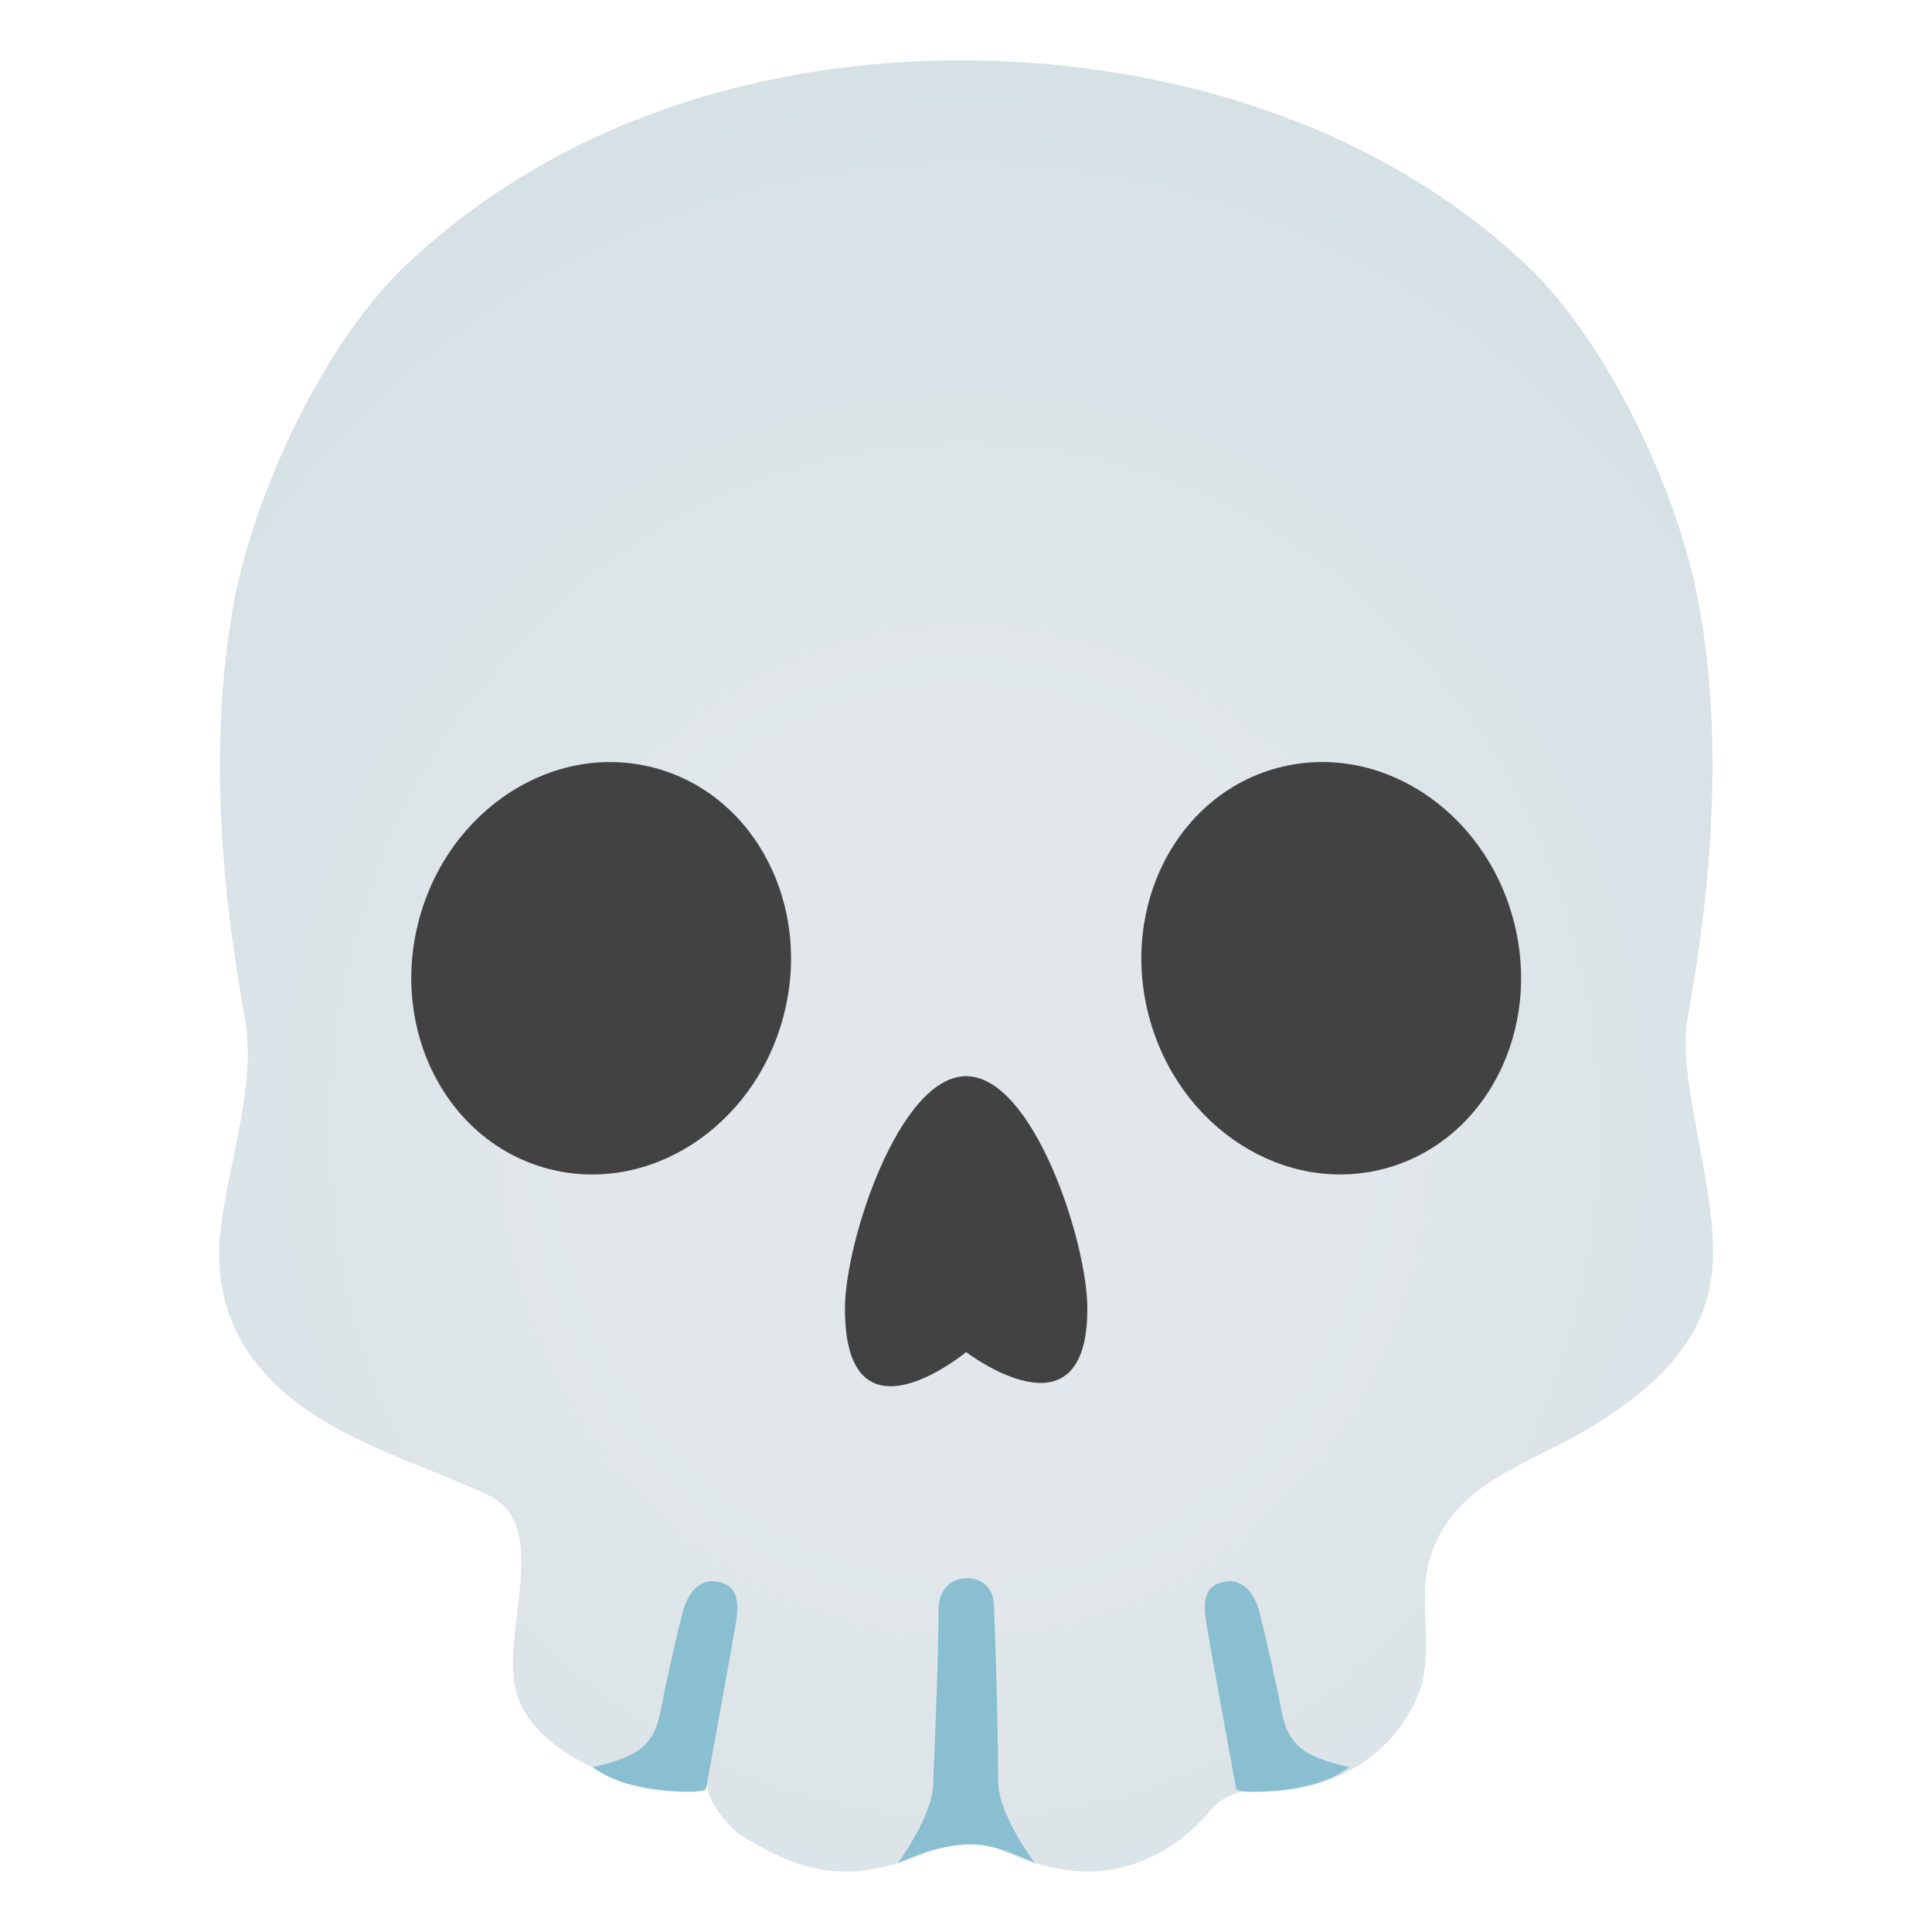
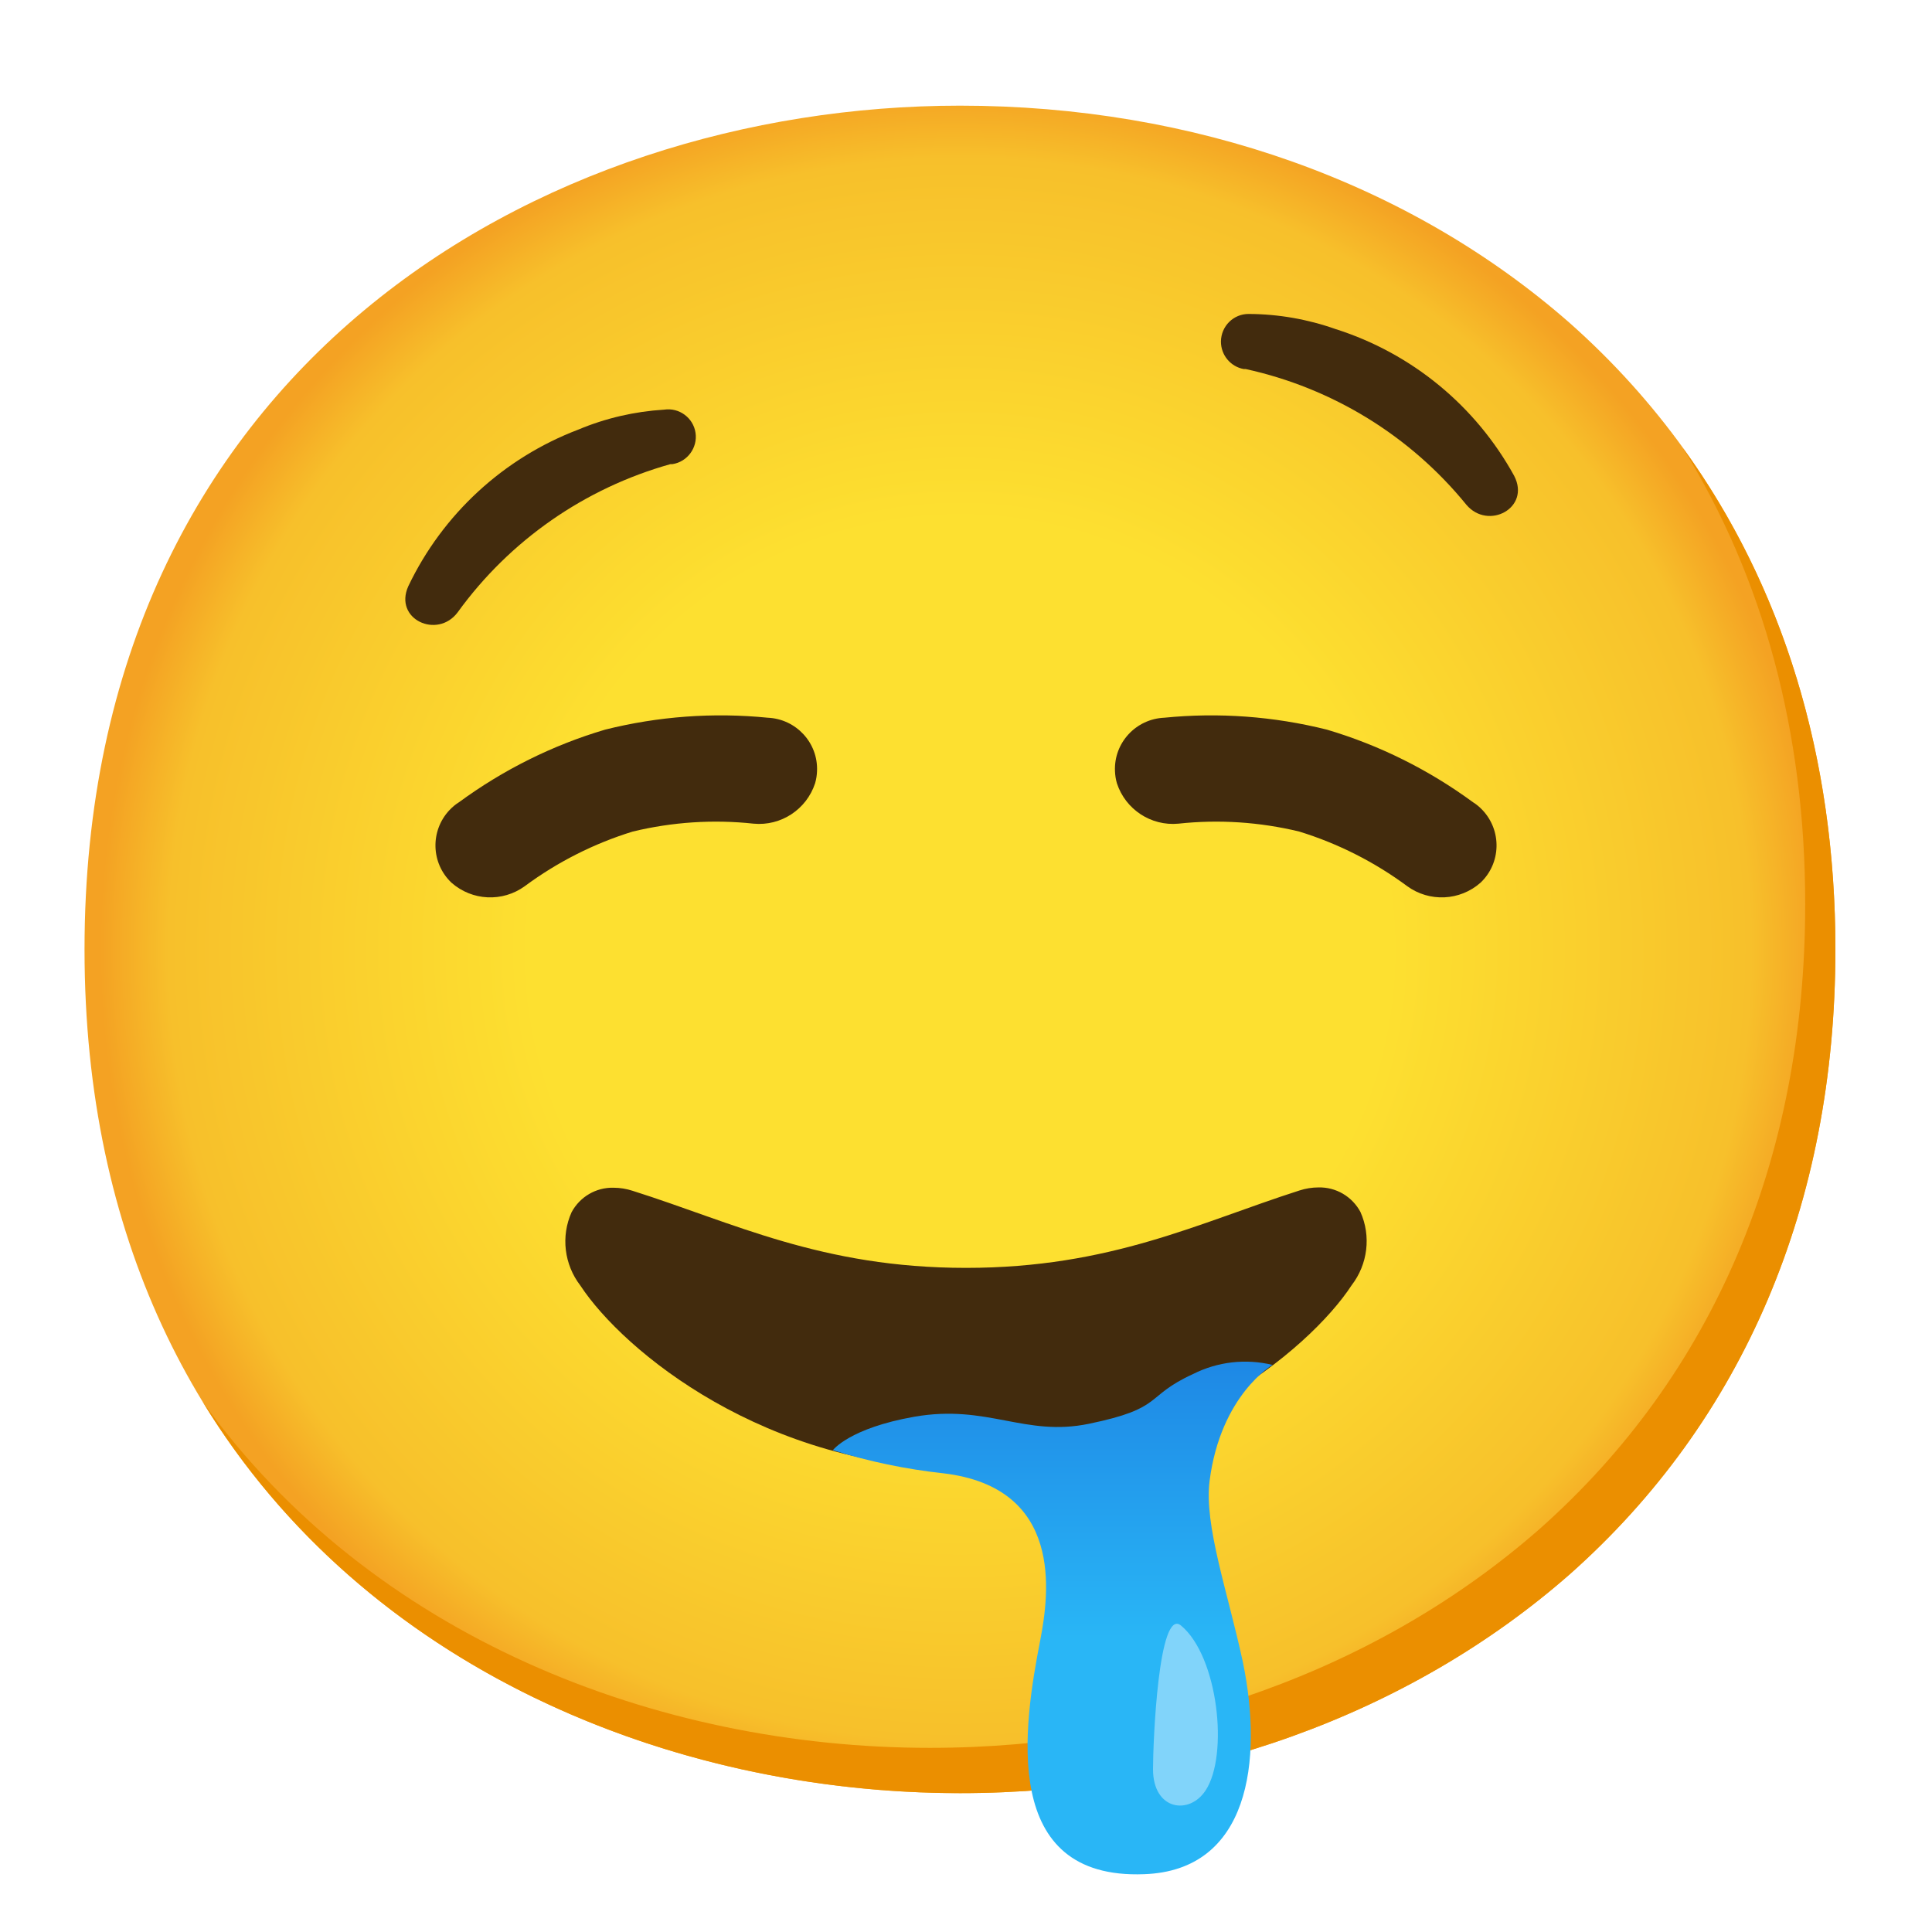
- <svg xmlns="http://www.w3.org/2000/svg" version="1.1" id="Layer_4" x="0px" y="0px" viewBox="0 0 128 128" style="enable-background:new 0 0 128 128;" xml:space="preserve">
-   <g>
-     <radialGradient id="SVGID_1_" cx="63.887" cy="74.925" r="64.936" gradientTransform="matrix(1 0 0 1.0839 0 -6.2898)" gradientUnits="userSpaceOnUse">
-       <stop offset="0.396" style="stop-color:#E1E7EA" />
-       <stop offset="0.993" style="stop-color:#D6E1E6" />
+ <svg xmlns="http://www.w3.org/2000/svg" version="1.1" id="Layer_1" x="0px" y="0px" viewBox="0 0 128 128" style="enable-background:new 0 0 128 128;" xml:space="preserve">
+   <g id="gold">
+     <radialGradient id="face_1_" cx="63.6" cy="2880.9" r="56.96" gradientTransform="matrix(1 0 0 1 0 -2818)" gradientUnits="userSpaceOnUse">
+       <stop offset="0.5" style="stop-color:#FDE030" />
+       <stop offset="0.92" style="stop-color:#F7C02B" />
+       <stop offset="1" style="stop-color:#F4A223" />
    </radialGradient>
-     <path style="fill:url(#SVGID_1_);" d="M111.79,67.58c0.57-3.41,2.93-15.55,0.78-27.47c-1.37-7.59-6.11-17.5-11.4-22.51   C90.96,7.93,76.74,4,63.66,4s-26.59,3.93-36.8,13.6c-5.29,5.01-10.03,14.93-11.4,22.51c-2.15,11.92,0.21,24.06,0.78,27.47   c0.77,4.65-1.27,9.79-1.67,14.42c-0.43,5.04,1.95,8.95,6.21,11.72c3.55,2.31,7.69,3.53,11.53,5.32c4.57,2.13,0.42,9.82,2.11,13.7   c0.85,1.96,2.71,3.31,4.63,4.26c2.44,1.22,5.25,1.98,7.9,1.31c-0.4,0.1,0.76,2.43,2.29,3.38c1.4,0.86,3.13,1.74,4.74,2.09   c3.2,0.7,6.37-0.48,8.35-1.5c1.08-0.56,2.34-0.56,3.41,0c1.98,1.02,5.15,2.2,8.35,1.5c2.41-0.53,4.56-1.96,6.1-3.83   c0.72-0.88,1.84-1.36,2.97-1.28c3.36,0.22,8.5-1.15,10.73-6.22c1.25-2.82-0.01-6.14,0.82-9.09c1.41-5,6.33-6.24,10.29-8.57   c5.25-3.08,8.35-6.53,8.49-11.39C113.63,78.24,111.13,71.57,111.79,67.58z" />
-     <g>
-       <ellipse transform="matrix(0.2588 -0.9659 0.9659 0.2588 -32.4418 86.0203)" style="fill:#424242;" cx="39.83" cy="64.15" rx="13.74" ry="12.49" />
+     <path id="face" style="fill:url(#face_1_);" d="M63.6,118.8c-27.9,0-58-17.5-58-55.9S35.7,7,63.6,7c15.5,0,29.8,5.1,40.4,14.4   c11.5,10.2,17.6,24.6,17.6,41.5s-6.1,31.2-17.6,41.4C93.4,113.6,79,118.8,63.6,118.8z" />
+     <path style="fill:#EB8F00;" d="M111.49,29.67c5.33,8.6,8.11,18.84,8.11,30.23c0,16.9-6.1,31.2-17.6,41.4   c-10.6,9.3-25,14.5-40.4,14.5c-18.06,0-37-7.35-48.18-22.94c10.76,17.66,31,25.94,50.18,25.94c15.4,0,29.8-5.2,40.4-14.5   c11.5-10.2,17.6-24.5,17.6-41.4C121.6,50.16,118.13,38.84,111.49,29.67z" />
+   </g>
+   <g id="facial_expressions">
+     <g id="drooling-face">
+       <g id="mouth">
+         <path id="mouth-2" style="fill:#422B0D;" d="M64,97.31c-13.25,0-22.71-7.81-25.55-12.14c-1.07-1.39-1.3-3.26-0.58-4.86     c0.55-1.02,1.62-1.65,2.78-1.62c0.42,0,0.85,0.07,1.25,0.2C48.58,81,54.42,84,64,84s15.44-3,22.1-5.13     c0.4-0.13,0.83-0.2,1.25-0.2c1.16-0.03,2.23,0.6,2.78,1.62c0.72,1.6,0.49,3.47-0.58,4.86C86.71,89.5,77.25,97.31,64,97.31z" />
+         <linearGradient id="SVGID_1_" gradientUnits="userSpaceOnUse" x1="69.745" y1="5.82" x2="69.745" y2="39.786" gradientTransform="matrix(1 0 0 -1 0 130)">
+           <stop offset="0.46" style="stop-color:#29B6F6" />
+           <stop offset="1" style="stop-color:#1E88E5" />
+         </linearGradient>
+         <path style="fill:url(#SVGID_1_);" d="M82.34,110.1c-1-4.64-2.58-9.06-2.2-12c0.74-5.7,4.17-7.67,4.17-7.67     c-1.77-0.43-3.63-0.22-5.26,0.6c-3.28,1.5-1.86,2.26-6.91,3.3c-4.25,0.88-6.7-1.31-11.55-0.47c-4.33,0.76-5.41,2.22-5.41,2.22     c2.38,0.75,4.84,1.26,7.32,1.53c8,0.95,7,8,6.43,11c-1.14,5.81-2.68,15.93,6.87,15.56C82.73,123.93,83.71,116.72,82.34,110.1z" />
+       </g>
+       <g id="eyes">
+         <g id="peepers">
+           <path style="fill:#422B0D;" d="M29.91,58.48L29.91,58.48c-1.36-1.29-1.42-3.44-0.13-4.81c0.19-0.2,0.4-0.38,0.63-0.52      c2.93-2.15,6.2-3.78,9.68-4.81c3.52-0.88,7.16-1.15,10.77-0.79c1.88,0.08,3.35,1.66,3.27,3.54c-0.01,0.27-0.05,0.54-0.13,0.81      l0,0c-0.57,1.73-2.26,2.84-4.07,2.67c-2.68-0.29-5.38-0.11-8,0.52c-2.57,0.79-5,2.02-7.16,3.62      C33.3,59.78,31.28,59.69,29.91,58.48z" />
+           <path style="fill:#422B0D;" d="M98.09,58.48L98.09,58.48c1.36-1.29,1.42-3.44,0.13-4.81c-0.19-0.2-0.4-0.38-0.63-0.52      c-2.93-2.15-6.2-3.78-9.68-4.81c-3.52-0.88-7.16-1.15-10.77-0.79c-1.88,0.08-3.35,1.66-3.27,3.54c0.01,0.27,0.05,0.54,0.13,0.81      l0,0c0.57,1.73,2.26,2.84,4.07,2.67c2.68-0.29,5.38-0.11,8,0.52c2.57,0.79,5,2.02,7.16,3.62C94.7,59.78,96.72,59.69,98.09,58.48      z" />
+         </g>
+       </g>
    </g>
-     <g>
-       <ellipse transform="matrix(0.9659 -0.2588 0.2588 0.9659 -13.598 25.0125)" style="fill:#424242;" cx="88.2" cy="64.15" rx="12.49" ry="13.74" />
+     <path style="fill:#81D4FA;" d="M79.88,118.61c-1.07,1.66-3.49,1.34-3.49-1.4c0-1.76,0.36-10.77,1.86-9.51   C80.71,109.75,81.41,116.28,79.88,118.61z" />
+     <g id="eyebrows">
+       <path style="fill:#422B0D;" d="M30.32,40.57c-1.34,1.79-4.25,0.46-3.27-1.73c2.28-4.78,6.32-8.5,11.27-10.38    c1.81-0.76,3.73-1.2,5.68-1.32c1-0.15,1.93,0.54,2.08,1.53s-0.54,1.93-1.53,2.08h-0.13C38.74,32.34,33.77,35.8,30.32,40.57z" />
    </g>
-     <path style="fill:#424242;" d="M55.98,86.71c0-4.43,3.59-15.41,8.03-15.41s8.03,10.97,8.03,15.41c0,9.01-8.03,2.87-8.03,2.87   S55.98,96.24,55.98,86.71z" />
-     <path style="fill:#8ABFD1;" d="M42.63,118.43c-1.2-0.23-2.34-0.6-3.36-1.35c0.85-0.2,1.7-0.42,2.48-0.8   c1.94-0.97,1.89-2.53,2.32-4.45c0.37-1.68,0.73-3.36,1.16-5.03c0.29-1.12,1.03-2.19,2.18-2.03c1.44,0.2,1.58,1.22,1.34,2.77   c-0.23,1.44-1.97,10.93-1.97,10.94c-0.08,0.43-2.97,0.14-3.25,0.1C43.23,118.54,42.93,118.49,42.63,118.43z" />
-     <path style="fill:#8ABFD1;" d="M86.04,118.43c1.2-0.23,2.34-0.6,3.36-1.35c-0.85-0.2-1.7-0.42-2.48-0.8   c-1.94-0.97-1.89-2.53-2.32-4.45c-0.37-1.68-0.73-3.36-1.16-5.03c-0.29-1.12-1.03-2.19-2.18-2.03c-1.44,0.2-1.58,1.22-1.34,2.77   c0.23,1.44,1.97,10.93,1.97,10.94c0.08,0.43,2.97,0.14,3.25,0.1C85.44,118.54,85.74,118.49,86.04,118.43z" />
-     <path style="fill:#8ABFD1;" d="M59.47,123.45c0,0,2.27-3.06,2.35-5.15c0.15-3.73,0.36-8.77,0.36-11.69c0-1.16,0.7-2.05,1.87-2.05   c1.16,0,1.81,0.78,1.81,1.94c0,0.05,0.27,6.83,0.27,11.55c0,2.18,2.44,5.39,2.44,5.39c-1-0.45-2.75-1.32-4.55-1.24   C61.74,122.31,59.47,123.45,59.47,123.45z" />
+     <g id="eyebrows-2">
+       <path style="fill:#422B0D;" d="M97.15,33.44c1.44,1.71,4.27,0.22,3.17-1.91c-2.55-4.64-6.79-8.13-11.84-9.73    c-1.84-0.65-3.78-0.99-5.74-1c-1.02-0.01-1.84,0.81-1.85,1.83c0,0.89,0.63,1.66,1.51,1.82h0.13    C88.28,25.71,93.43,28.87,97.15,33.44z" />
+     </g>
  </g>
</svg>
